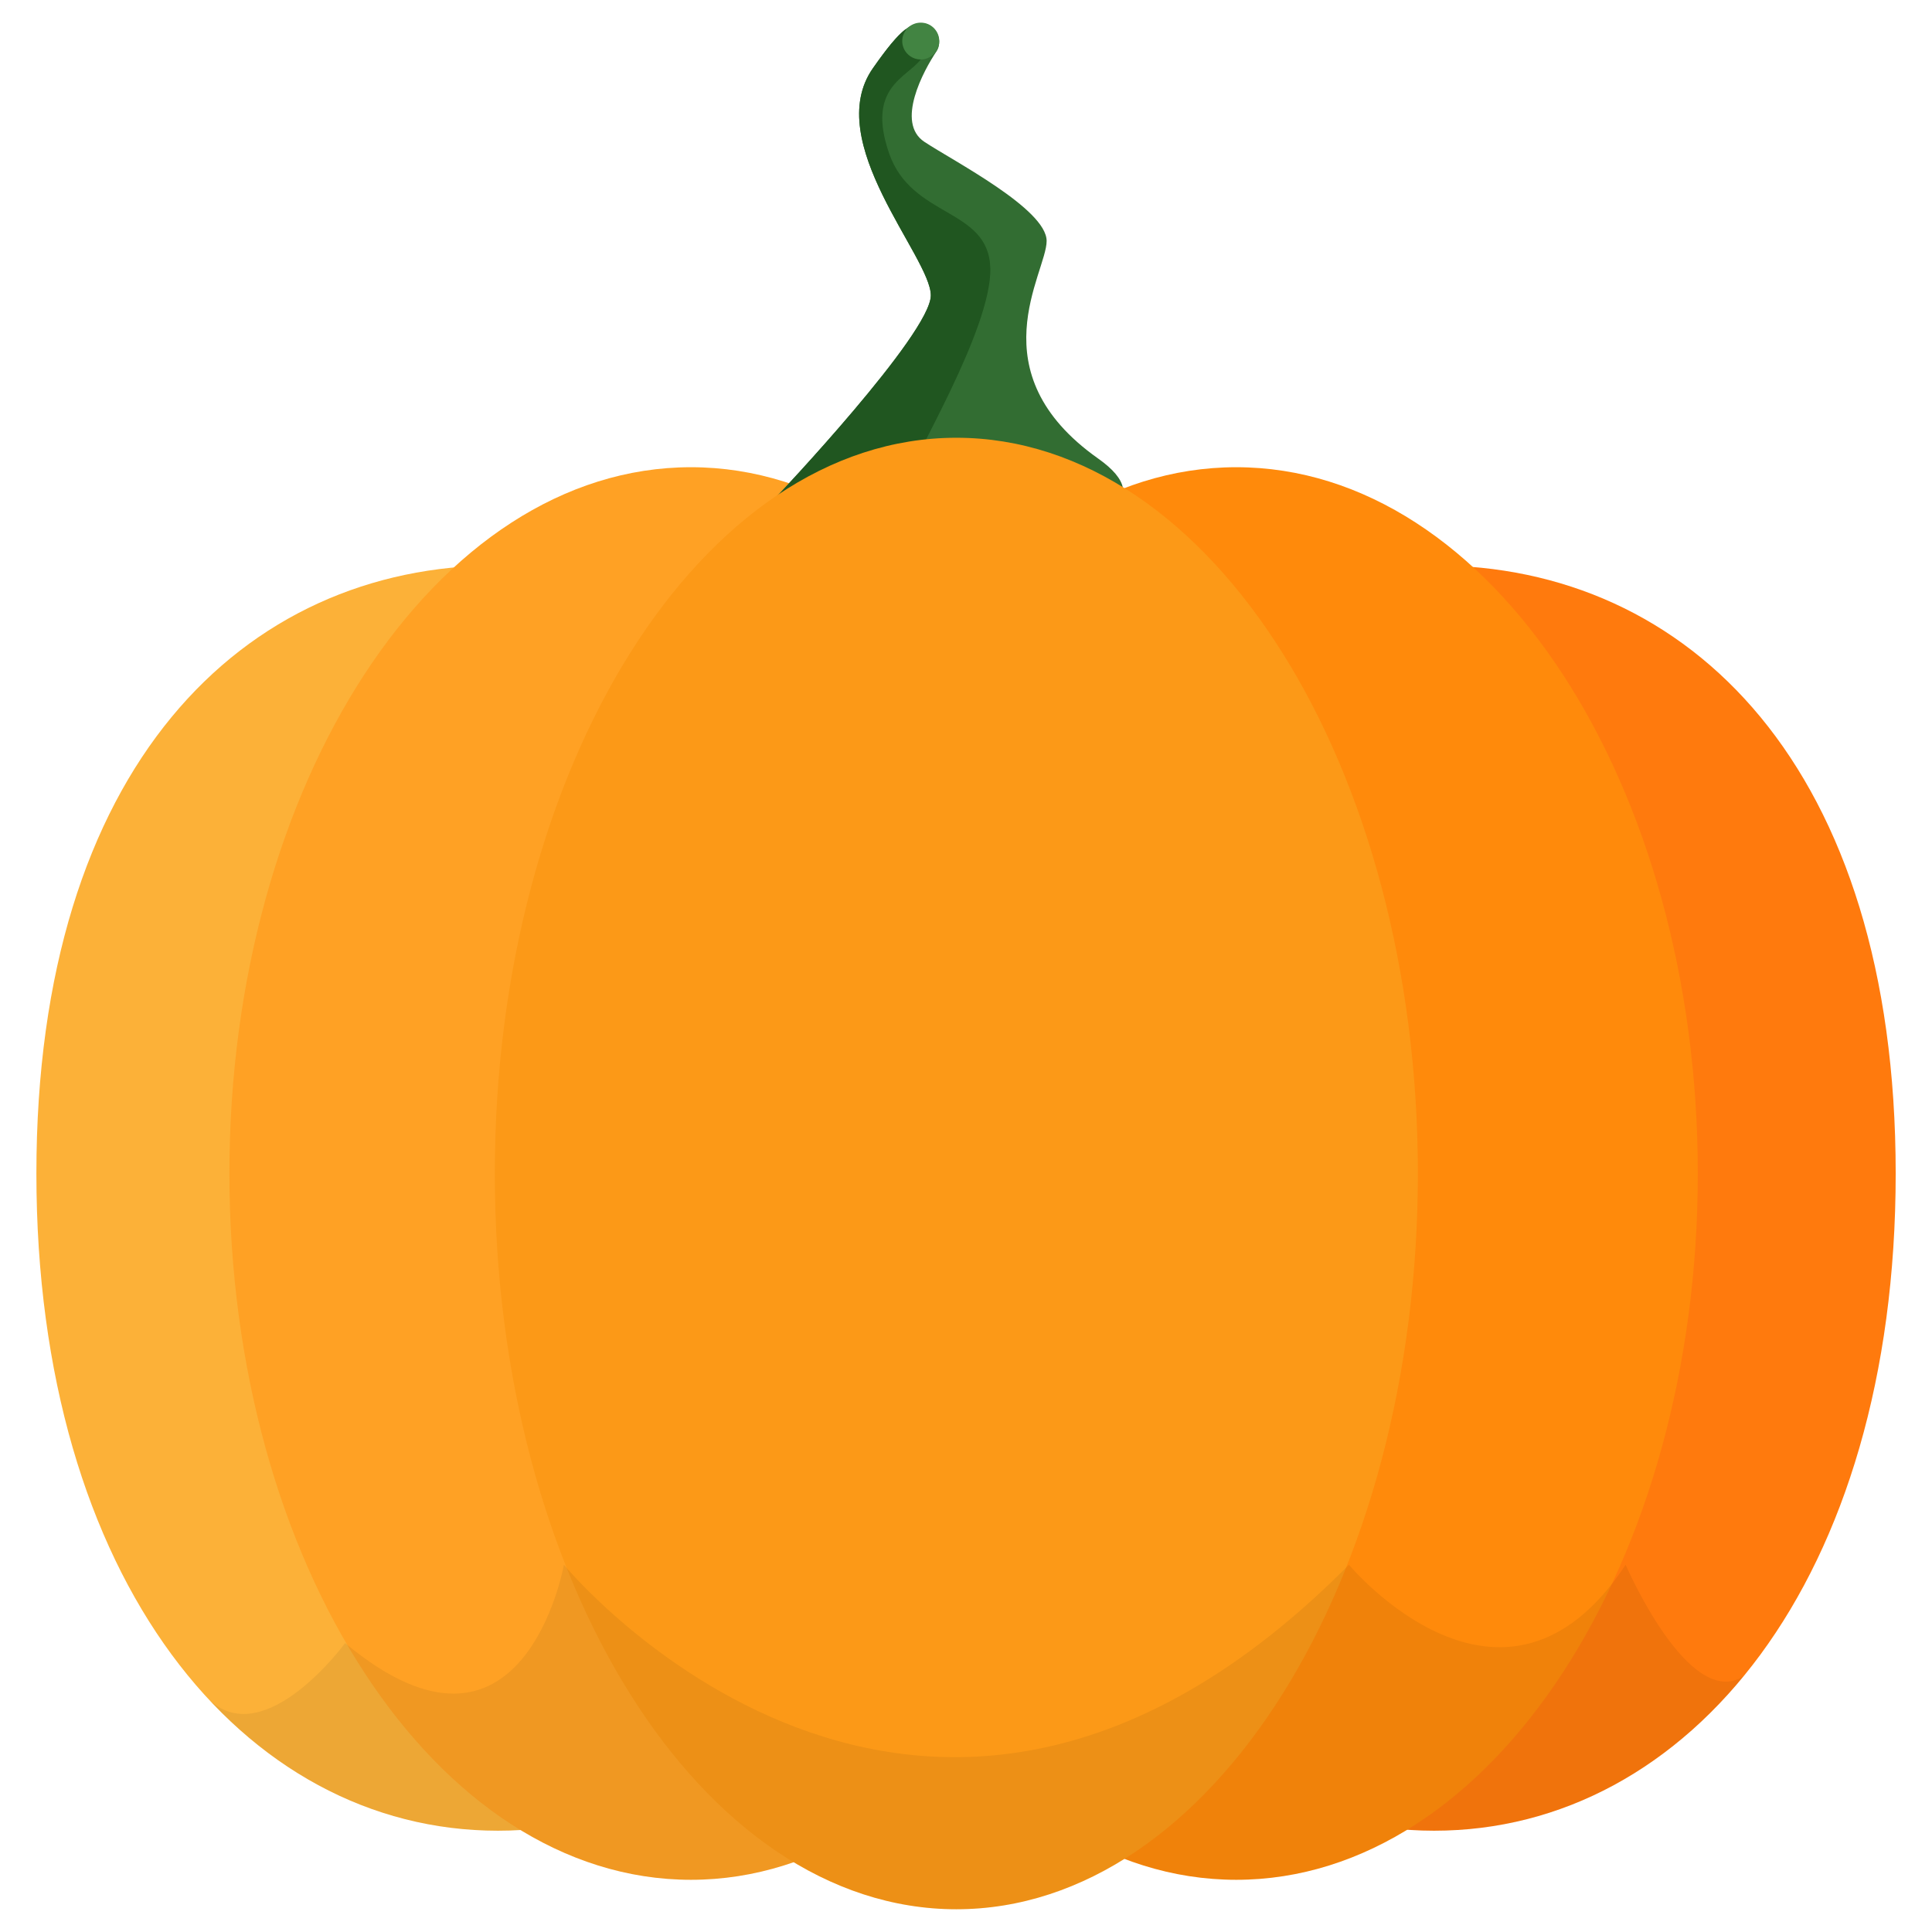
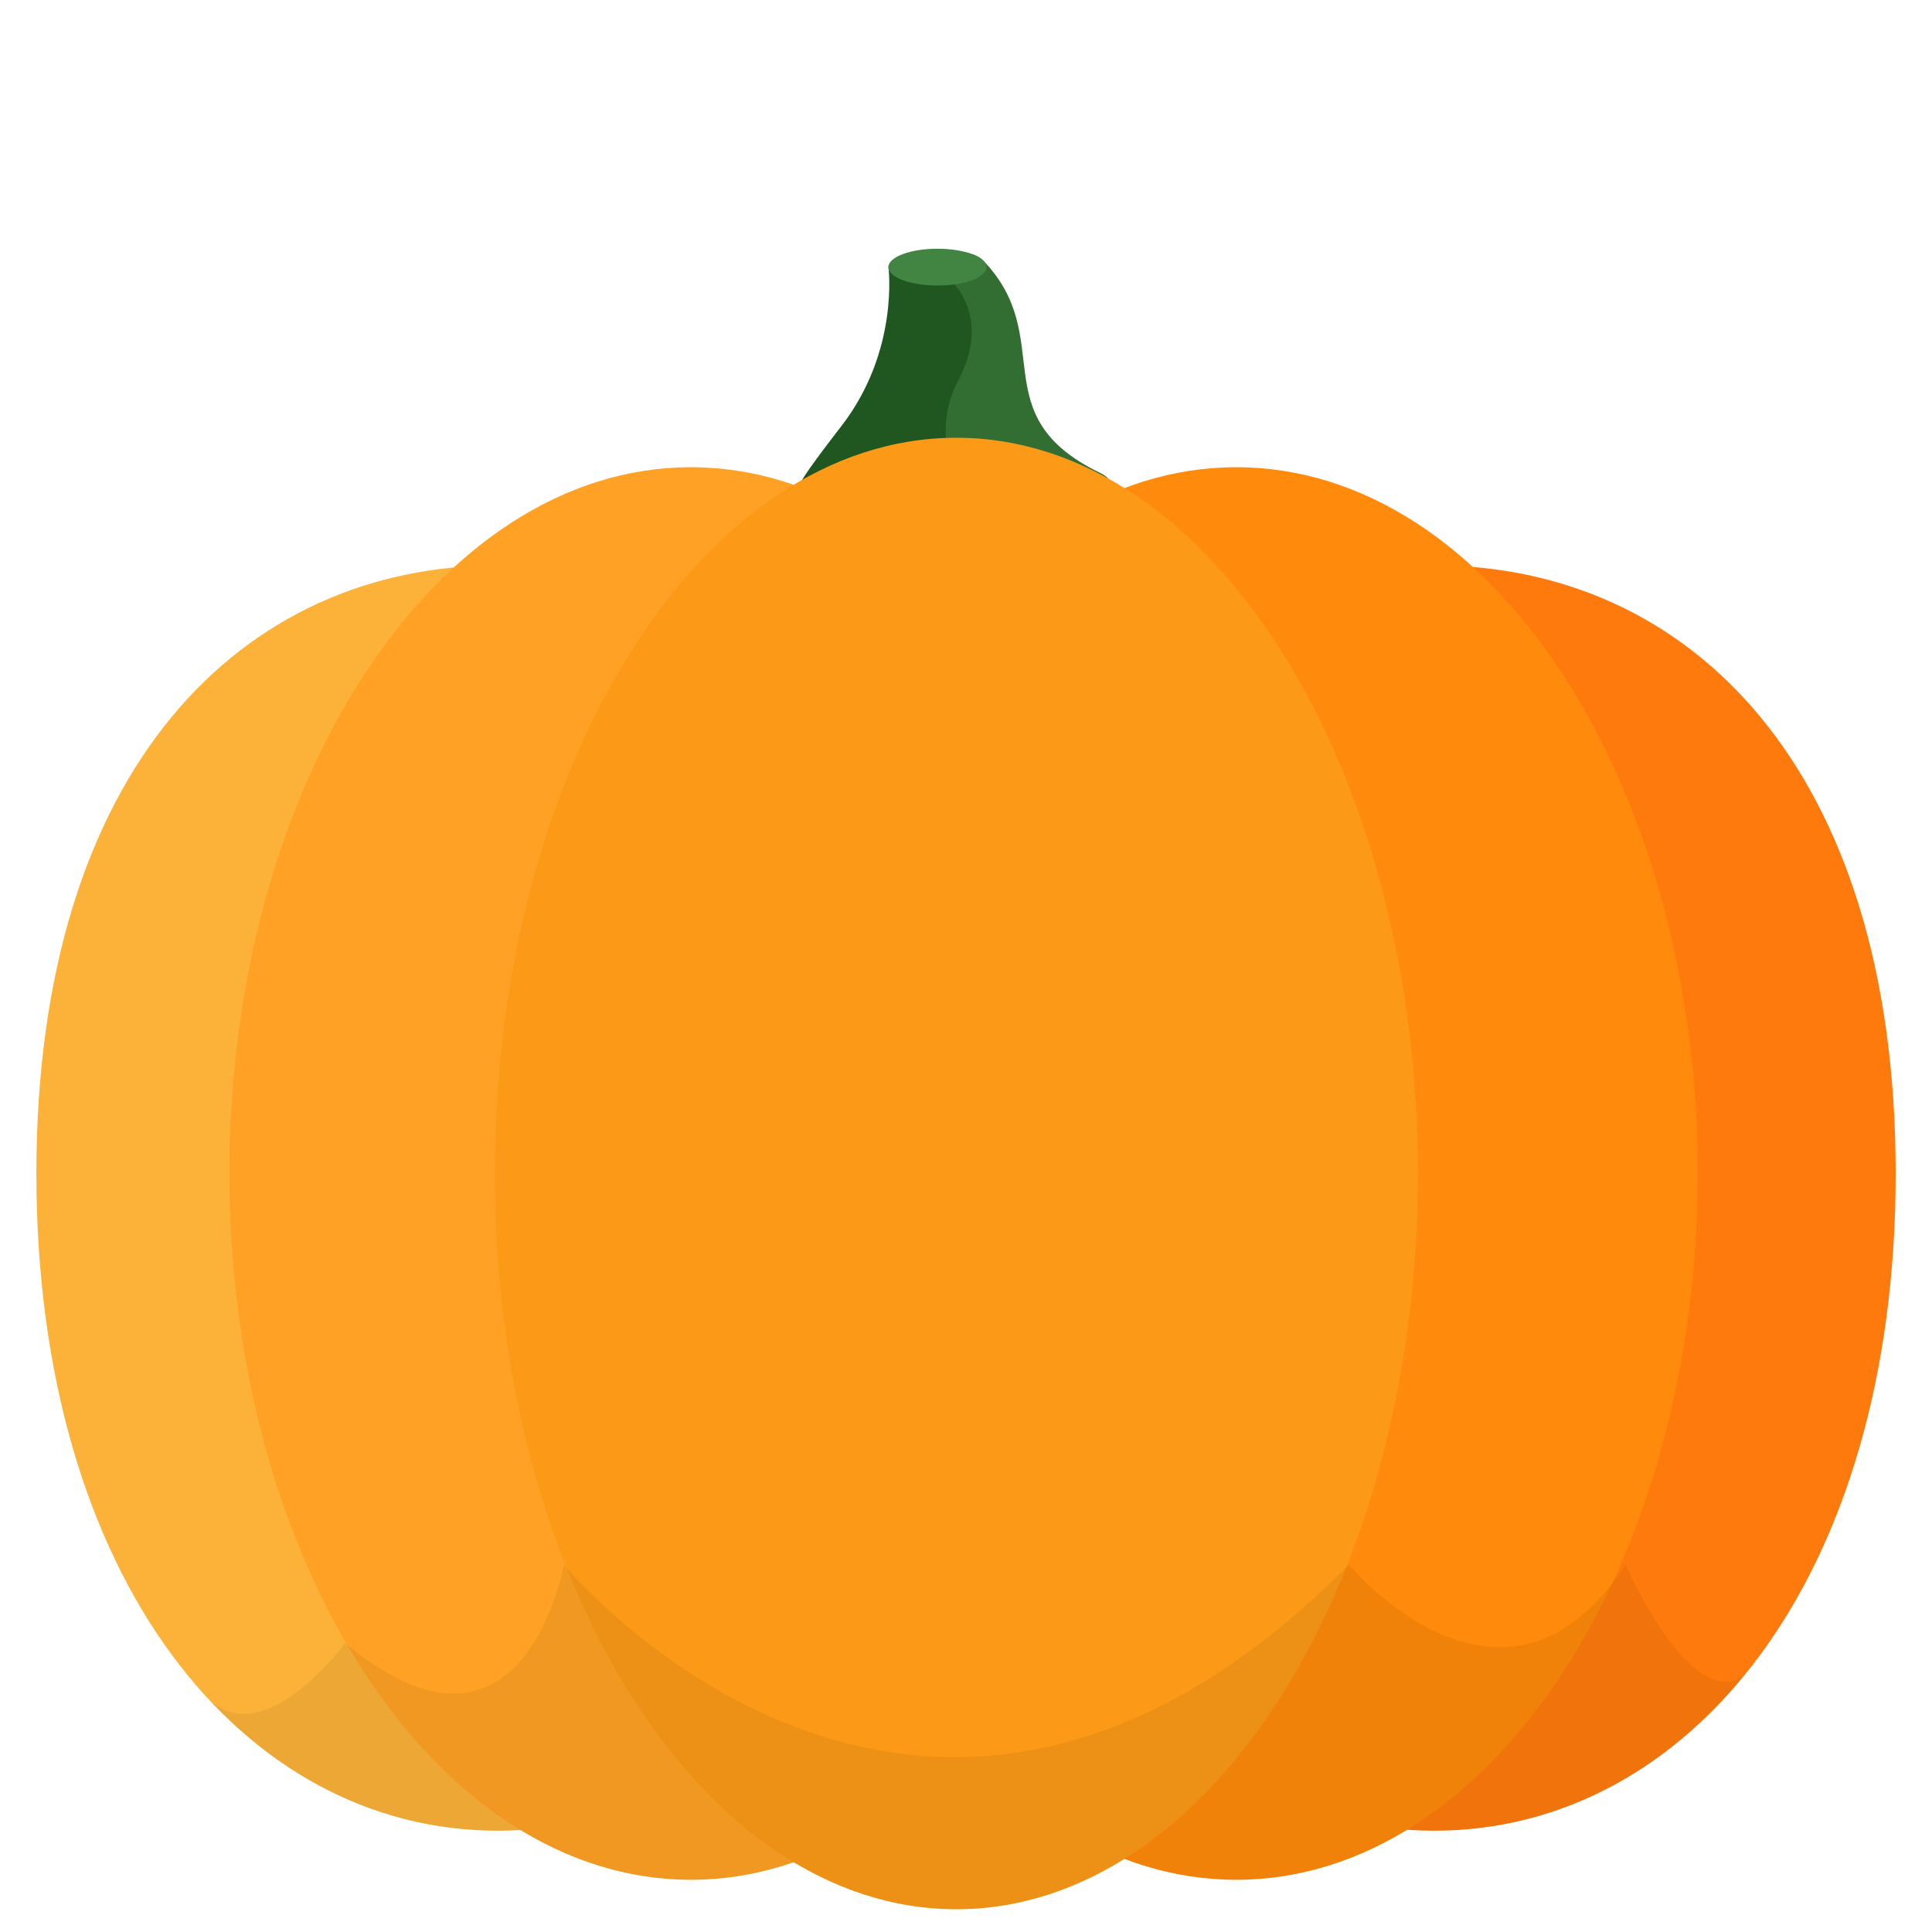
<svg xmlns="http://www.w3.org/2000/svg" version="1.1" x="0px" y="0px" viewBox="0 0 100 100" xml:space="preserve" id="svg1276" width="1024" height="1024">
+   <defs id="defs846" />
  <g id="layer1" style="display:inline" transform="translate(-242.0814,-16.26103)">
-     <path class="st22" d="m 291.743,77.001 c 0,21.034 -10.696,34.017 -23.889,34.017 -13.193,0 -23.889,-12.986 -23.889,-34.017 0,-21.031 10.696,-31.475 23.889,-31.475 13.193,0 23.889,10.444 23.889,31.475 z" id="path1003" style="stroke-width:0.255;fill:#fcb138;fill-opacity:1" />
-     <path class="st23" d="m 340.202,77.001 c 0,21.034 -10.696,34.017 -23.889,34.017 -13.193,0 -23.889,-12.986 -23.889,-34.017 0,-21.031 10.696,-31.475 23.889,-31.475 13.193,0 23.889,10.444 23.889,31.475 z" id="path1005" style="stroke-width:0.255;fill:#ff7a0d;fill-opacity:1" />
+     <path style="fill:#326d32;fill-opacity:1;stroke:none;stroke-width:0.098px;stroke-linecap:butt;stroke-linejoin:miter;stroke-opacity:1" d="m 283.664,41.277 c 0,0 5.699,-7.019 4.553,-10.745 -0.373,-1.213 3.826,-1.744 4.735,-0.807 3.903,4.023 -0.081,8.019 6.046,11.001 3.724,1.813 -13.511,2.54 -15.333,0.552 z" id="path847" />
+     <path style="fill:#205620;fill-opacity:1;stroke:none;stroke-width:0.098px;stroke-linecap:butt;stroke-linejoin:miter;stroke-opacity:1" d="m 288.066,30.075 c 0,0 0.58,4.347 -2.437,8.243 -3.016,3.896 -1.965,2.959 -1.965,2.959 0,0 2.999,2.054 6.741,2.382 3.582,0.314 -0.943,-3.519 1.257,-7.666 1.888,-3.56 -0.566,-5.404 -0.566,-5.404 z" id="path849" />
+     <path id="circle1023" style="fill:#428442;stroke-width:0.415" d="m 293.144,30.088 a 2.539,0.953 0 0 1 -2.539,0.953 2.539,0.953 0 0 1 -2.539,-0.953 2.539,0.953 0 0 1 2.539,-0.953 2.539,0.953 0 0 1 2.539,0.953 z" class="st28" />
+     <path class="st22" d="m 291.743,77.001 c 0,21.034 -10.696,34.017 -23.889,34.017 -13.193,0 -23.889,-12.986 -23.889,-34.017 0,-21.031 10.696,-31.475 23.889,-31.475 13.193,0 23.889,10.444 23.889,31.475 z" id="path1003" style="fill:#fcb138;fill-opacity:1;stroke-width:0.255" />
+     <path class="st23" d="m 340.202,77.001 c 0,21.034 -10.696,34.017 -23.889,34.017 -13.193,0 -23.889,-12.986 -23.889,-34.017 0,-21.031 10.696,-31.475 23.889,-31.475 13.193,0 23.889,10.444 23.889,31.475 z" id="path1005" style="fill:#ff7a0d;fill-opacity:1;stroke-width:0.255" />
    <path id="ellipse1007" style="fill:#ff8a0b;stroke-width:0.255" d="M 329.959,77.001 A 23.889,36.558 0 0 1 306.07,113.559 23.889,36.558 0 0 1 282.182,77.001 23.889,36.558 0 0 1 306.07,40.444 23.889,36.558 0 0 1 329.959,77.001 Z" class="st24" />
    <path id="ellipse1009" style="fill:#ffa124;stroke-width:0.255" d="M 301.733,77.001 A 23.889,36.558 0 0 1 277.845,113.559 23.889,36.558 0 0 1 253.956,77.001 23.889,36.558 0 0 1 277.845,40.444 23.889,36.558 0 0 1 301.733,77.001 Z" class="st25" />
-     <path class="st26" d="m 282.266,41.981 c 0,0 7.994,-8.444 7.994,-10.432 0,-1.987 -5.661,-7.949 -2.998,-11.756 0.933,-1.332 1.551,-2.051 2.103,-2.257 1.025,-0.379 1.62,0.742 1.186,1.388 -0.667,0.994 -2.124,3.685 -0.624,4.678 1.498,0.994 6.328,3.476 6.328,5.133 0,1.657 -3.662,6.788 2.666,11.26 6.328,4.47 -12.49,5.133 -13.821,3.476 -1.337,-1.657 -2.834,-1.492 -2.834,-1.492 z" id="path1011" style="stroke-width:0.255;fill:#326d32;fill-opacity:1" />
-     <path id="path893" style="stroke-width:2.61;fill:#205620;fill-opacity:1" d="M 479.936 15.541 C 475.288 19.112 469.896 25.837 462.654 36.174 C 435.384 75.155 493.354 136.204 493.354 156.553 C 493.354 176.901 411.503 263.36 411.492 263.371 L 411.492 263.373 C 411.493 263.373 411.713 263.361 411.818 263.354 C 412.855 263.22 483.978 254.053 483.121 249.842 C 482.257 245.6 525.752 174.377 524.889 142.162 C 524.051 109.947 483.121 115.881 471.188 81.115 C 459.227 46.35 480.555 41.274 488.014 31.516 C 492.207 26.029 486.093 19.877 479.936 15.541 z " transform="matrix(0.09765625,0,0,0.09765625,242.0814,16.26103)" />
    <path id="ellipse1025" style="fill:#fc9917;stroke-width:0.255" d="M 315.47,77.001 A 23.889,38.083 0 0 1 291.582,115.084 23.889,38.083 0 0 1 267.693,77.001 23.889,38.083 0 0 1 291.582,38.919 23.889,38.083 0 0 1 315.47,77.001 Z" class="st29" />
    <path id="path1051" style="opacity:0.06;stroke-width:2.61" d="M 298.879 829.352 C 298.879 829.352 277.55 949.73 182.916 870.883 C 182.916 870.883 140.938 928.242 111.107 901.191 C 152.976 945.937 206.098 970.312 263.914 970.312 C 267.967 970.312 271.995 970.185 276 969.947 A 244.619 374.353 0 0 0 366.215 996.334 A 244.619 374.353 0 0 0 420.686 986.934 A 244.619 389.966 0 0 0 506.883 1011.947 A 244.619 389.966 0 0 0 595.959 985.174 A 244.619 374.353 0 0 0 655.246 996.334 A 244.619 374.353 0 0 0 745.729 969.783 C 750.498 970.122 755.3 970.312 760.139 970.312 C 823.256 970.312 880.789 941.285 924.182 888.395 C 895.133 907.087 861.629 829.352 861.629 829.352 C 796.83 927.689 714.969 829.352 714.969 829.352 C 487.597 1058.814 298.879 829.352 298.879 829.352 z M 105.318 894.615 L 105.281 894.756 C 105.61 895.132 105.941 895.504 106.271 895.877 C 105.953 895.462 105.633 895.053 105.318 894.615 z " transform="matrix(0.09765625,0,0,0.09765625,242.0814,16.26103)" />
-     <path id="circle1023" style="fill:#428442;stroke-width:0.255" d="m 290.697,18.386 a 0.958,0.953 0 0 1 -0.958,0.953 0.958,0.953 0 0 1 -0.958,-0.953 0.958,0.953 0 0 1 0.958,-0.953 0.958,0.953 0 0 1 0.958,0.953 z" class="st28" />
  </g>
</svg>
